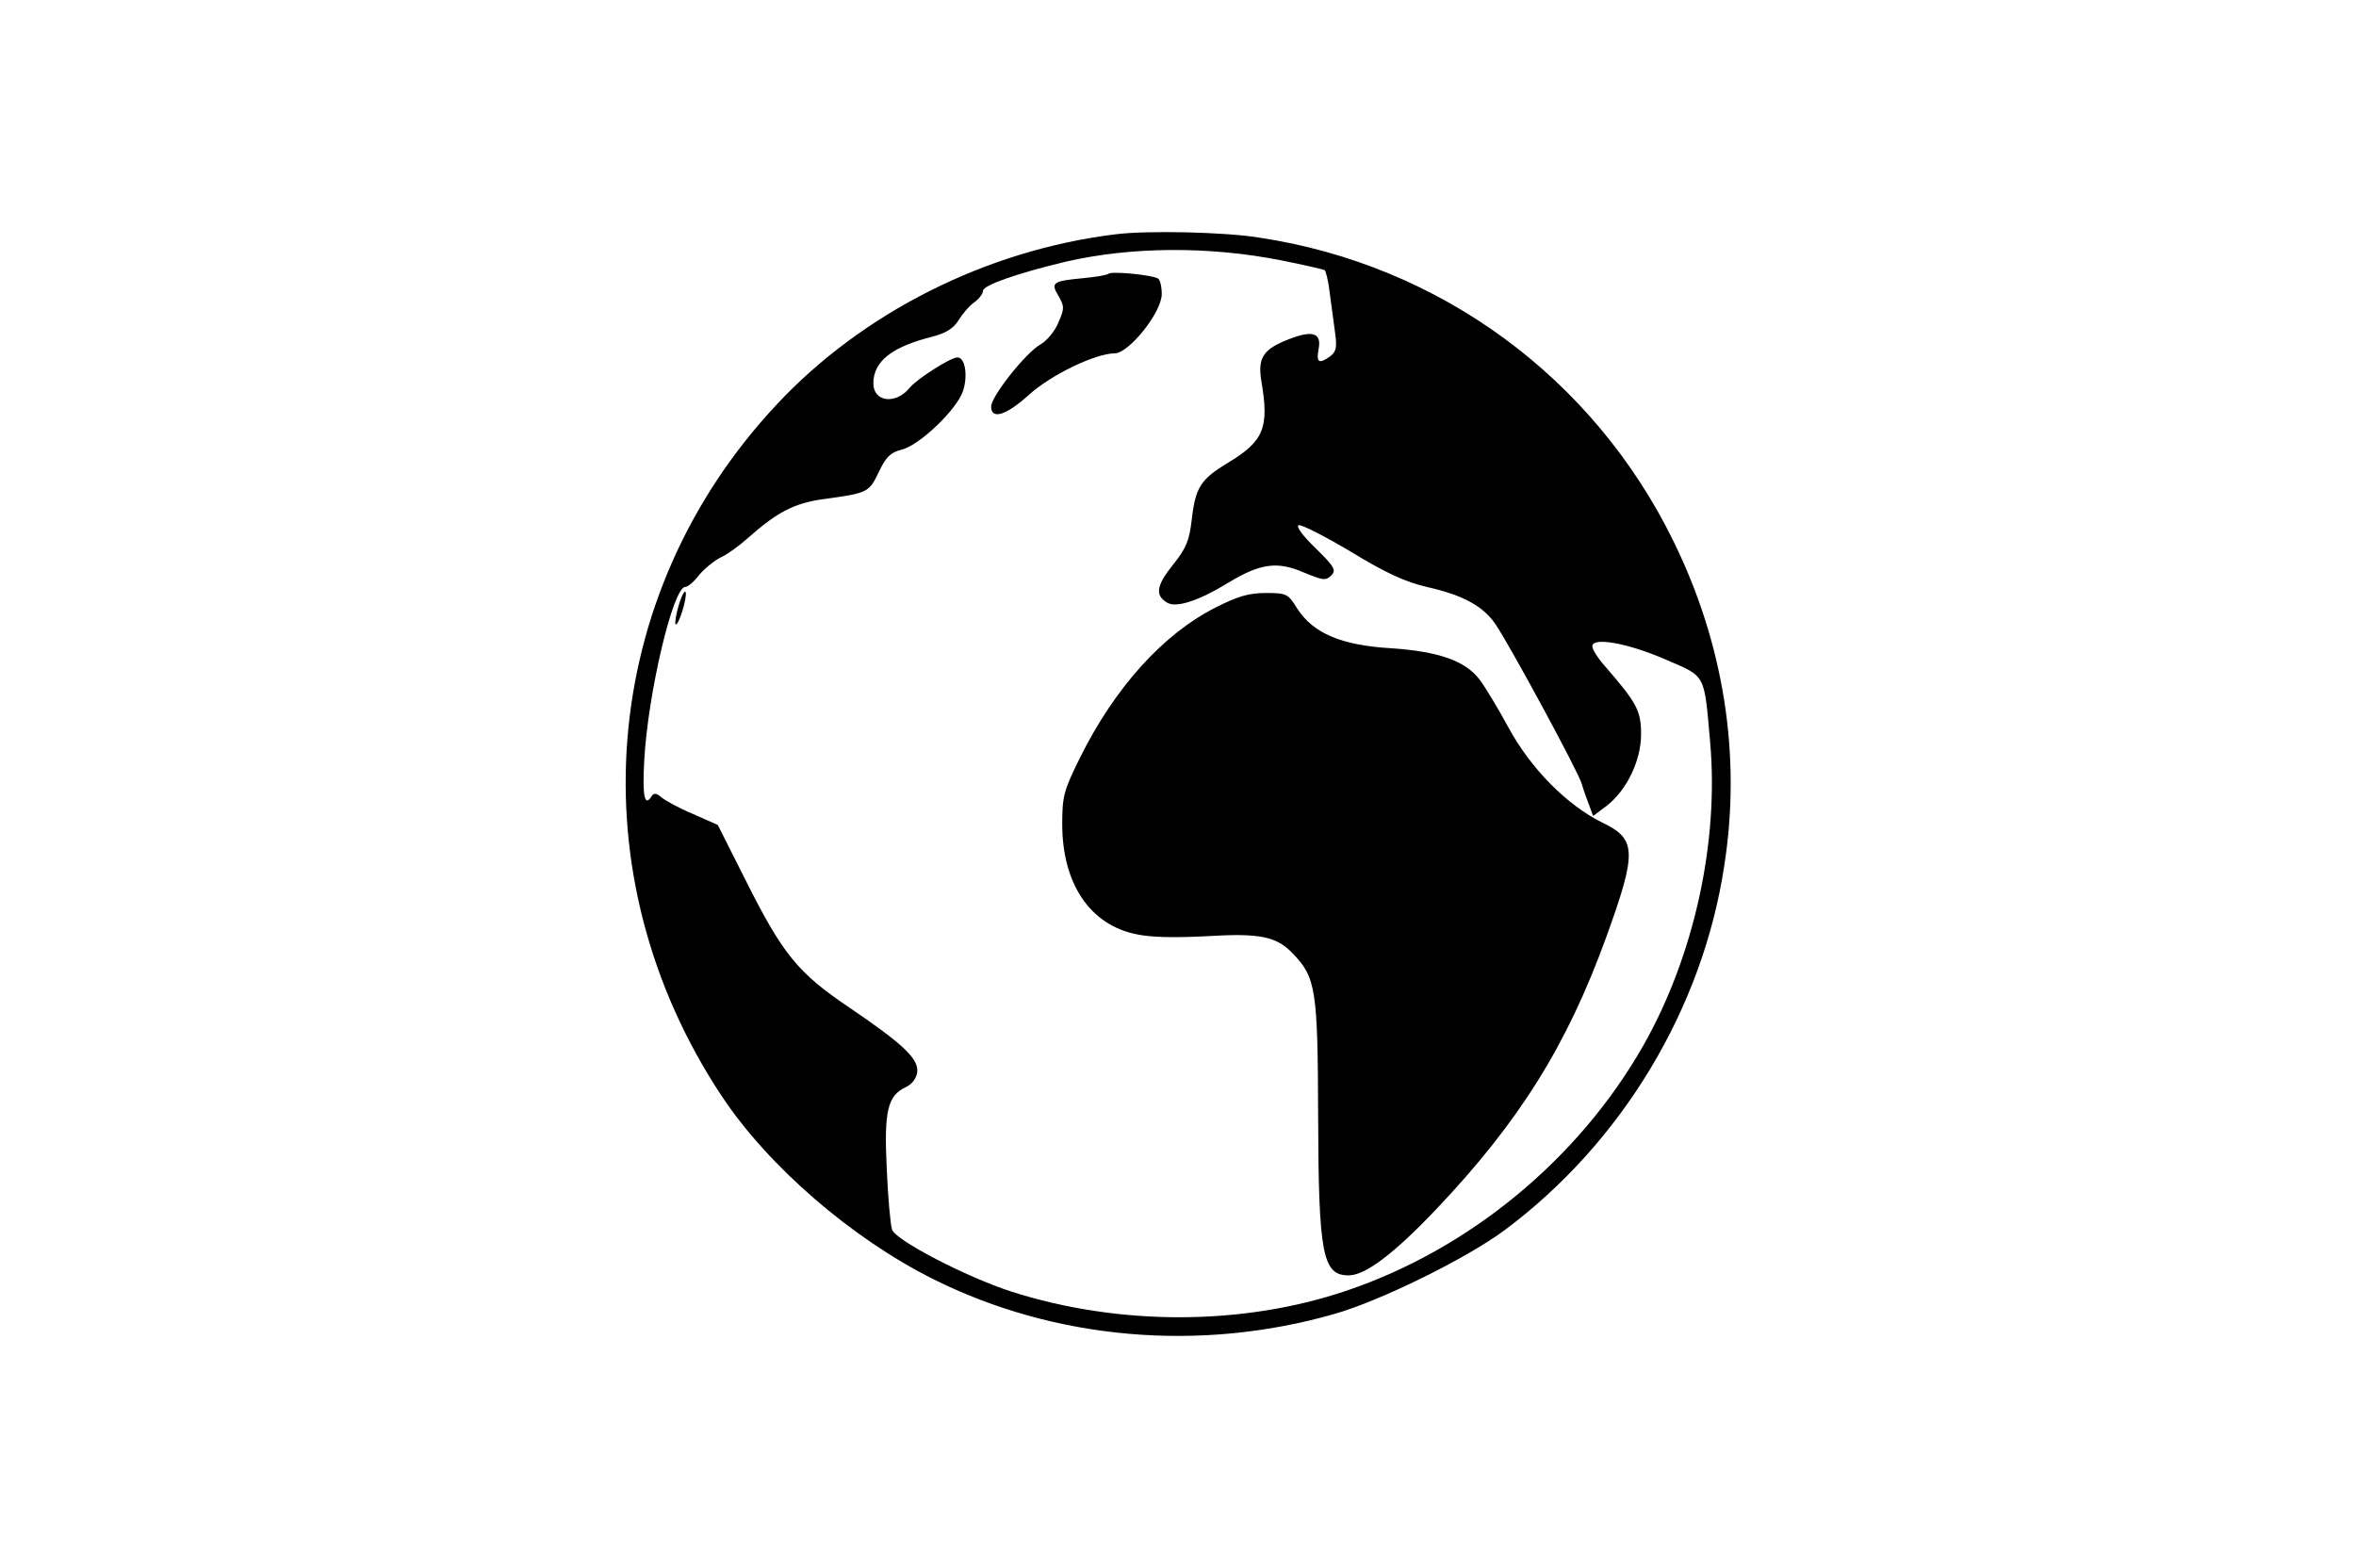
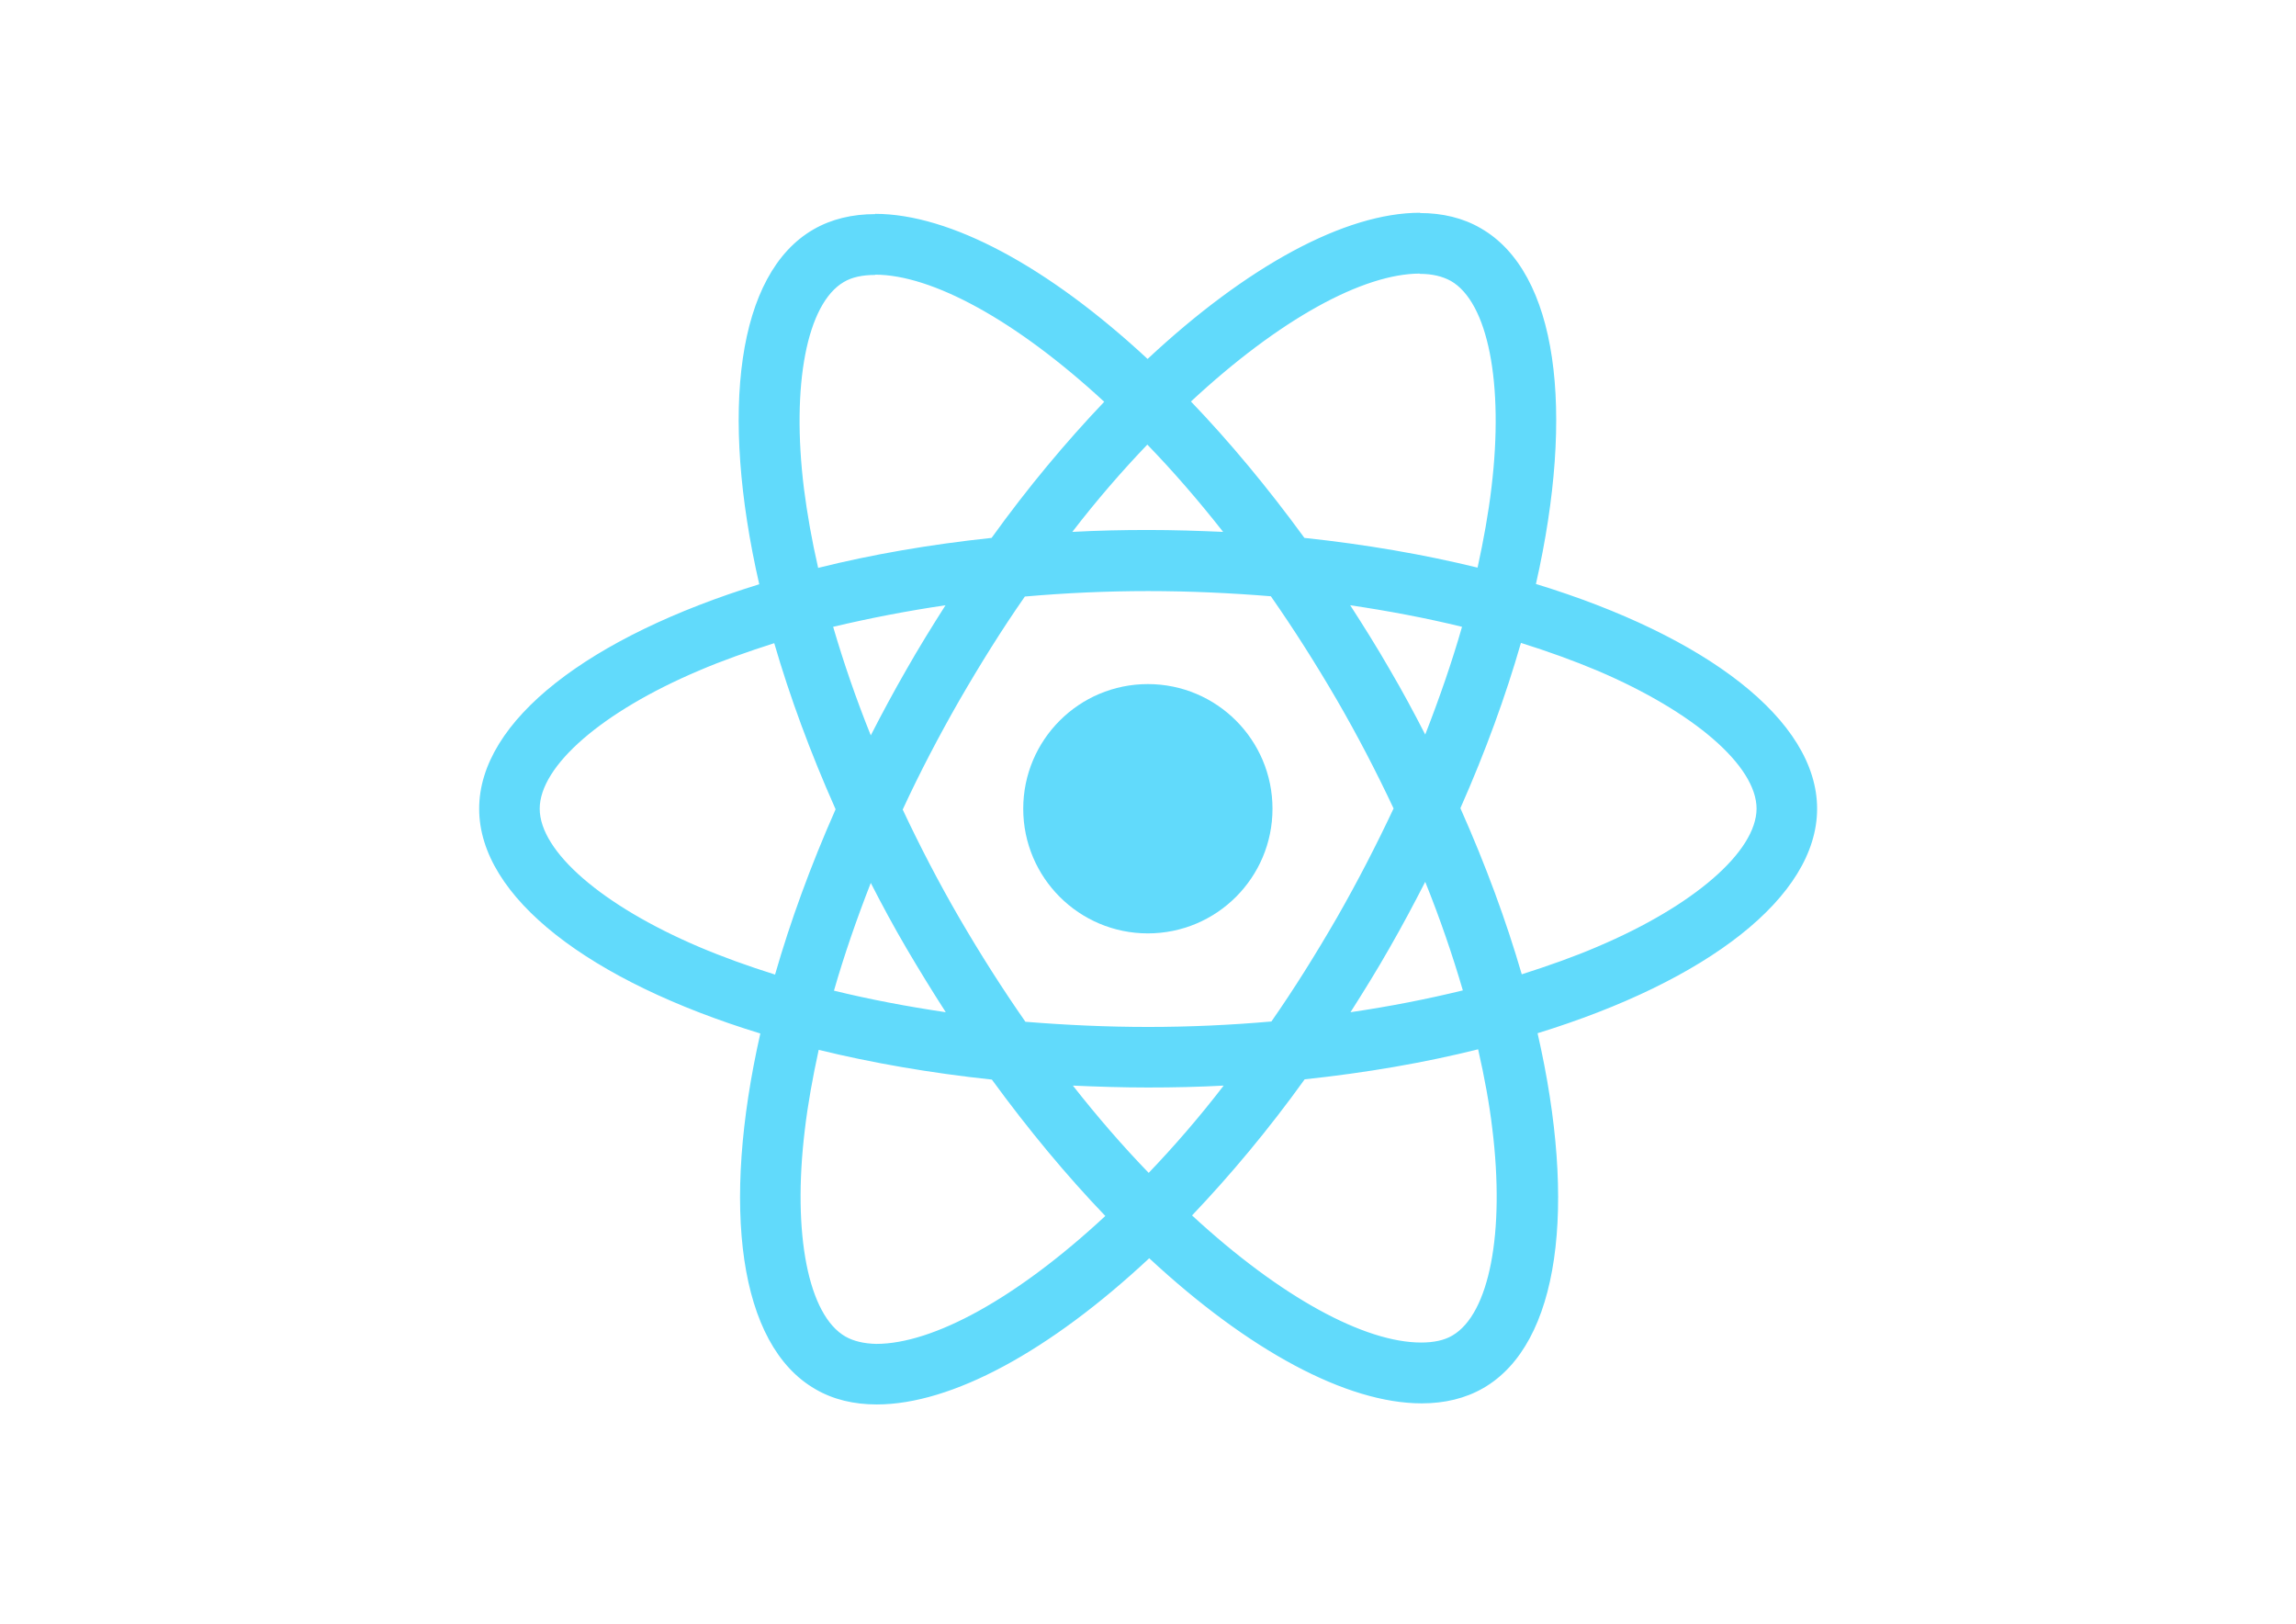
- <svg xmlns="http://www.w3.org/2000/svg" version="1.0" width="580pt" height="386pt" viewBox="0 0 580 386" preserveAspectRatio="xMidYMid meet">
-   <g transform="translate(0,386) scale(0.1,-0.1)" fill="#000000" stroke="none">
-     <path d="M2745 3283 c-317 -39 -622 -193 -833 -419 -440 -470 -495 -1160 -135 -1703 115 -173 320 -350 520 -450 300 -150 657 -181 988 -86 113 32 328 138 420 207 288 215 487 545 540 898 42 270 -1 544 -125 797 -197 403 -575 681 -1020 748 -86 14 -279 18 -355 8z m409 -64 c55 -11 103 -22 107 -24 3 -3 9 -26 12 -52 4 -27 9 -70 13 -97 6 -41 4 -51 -11 -63 -28 -20 -35 -16 -29 17 8 39 -13 48 -70 26 -66 -25 -80 -46 -71 -103 20 -116 7 -149 -83 -203 -66 -40 -79 -60 -88 -138 -6 -52 -13 -71 -46 -112 -41 -51 -45 -75 -16 -93 22 -15 78 3 153 49 78 47 120 53 186 24 46 -19 53 -20 66 -7 13 13 9 21 -38 67 -32 31 -49 54 -42 57 7 2 64 -27 128 -65 87 -53 133 -74 187 -87 90 -20 141 -48 171 -94 39 -59 204 -364 211 -391 4 -14 12 -37 18 -52 l10 -27 32 24 c50 38 86 112 86 177 0 58 -10 77 -89 168 -17 19 -31 41 -31 49 0 23 87 8 181 -33 99 -43 94 -32 109 -203 22 -248 -40 -528 -165 -748 -159 -279 -428 -501 -731 -603 -254 -86 -558 -87 -824 -2 -109 35 -287 127 -294 153 -4 12 -10 79 -13 149 -7 142 2 180 46 201 16 7 27 22 29 37 4 33 -34 69 -168 160 -126 85 -163 130 -256 316 l-67 133 -61 27 c-34 14 -68 33 -78 41 -11 10 -18 11 -23 4 -18 -30 -24 -3 -19 87 9 165 71 427 101 427 6 0 21 12 33 28 12 15 36 35 53 44 18 8 49 31 69 49 71 63 113 85 184 95 110 15 113 16 137 66 18 38 29 49 57 56 44 11 136 99 151 145 12 38 5 82 -14 82 -17 0 -98 -52 -117 -74 -34 -43 -90 -36 -90 10 0 54 45 90 145 115 34 9 52 20 65 41 10 16 27 36 39 44 11 8 21 21 21 28 0 14 87 44 205 72 161 37 352 38 529 3z" />
-     <path d="M2729 3186 c-3 -3 -31 -8 -64 -11 -74 -7 -79 -11 -59 -44 14 -25 15 -30 0 -64 -8 -21 -28 -45 -43 -54 -37 -20 -123 -129 -123 -154 0 -33 37 -22 93 29 54 49 164 102 211 102 35 0 116 101 116 146 0 18 -4 35 -9 38 -13 9 -115 19 -122 12z" />
-     <path d="M1671 2370 c-7 -23 -10 -44 -8 -47 7 -6 29 65 25 79 -2 6 -10 -8 -17 -32z" />
-     <path d="M2994 2365 c-130 -65 -250 -198 -336 -372 -39 -79 -43 -93 -43 -162 0 -146 68 -248 182 -271 35 -8 96 -9 172 -5 133 8 173 0 214 -43 57 -59 61 -90 62 -402 1 -339 11 -390 75 -390 41 0 110 52 214 161 206 217 323 404 420 671 76 210 75 242 -8 282 -88 43 -177 133 -232 234 -26 48 -58 101 -71 118 -35 47 -101 70 -218 78 -123 7 -192 37 -231 97 -23 37 -26 39 -78 39 -41 0 -69 -8 -122 -35z" />
+ <svg xmlns="http://www.w3.org/2000/svg" viewBox="0 0 841.9 595.3">
+   <g fill="#61DAFB">
+     <path d="M666.3 296.5c0-32.5-40.7-63.3-103.1-82.4 14.4-63.6 8-114.2-20.2-130.4-6.5-3.8-14.1-5.6-22.4-5.6v22.3c4.6 0 8.3.9 11.4 2.6 13.6 7.8 19.5 37.5 14.9 75.7-1.1 9.4-2.9 19.3-5.1 29.4-19.6-4.8-41-8.5-63.5-10.9-13.5-18.5-27.5-35.3-41.6-50 32.6-30.3 63.2-46.9 84-46.9V78c-27.5 0-63.5 19.6-99.9 53.6-36.4-33.8-72.4-53.2-99.9-53.2v22.3c20.7 0 51.4 16.5 84 46.6-14 14.7-28 31.4-41.3 49.9-22.6 2.4-44 6.1-63.6 11-2.3-10-4-19.7-5.2-29-4.7-38.2 1.1-67.9 14.6-75.8 3-1.8 6.9-2.6 11.5-2.6V78.5c-8.4 0-16 1.8-22.6 5.6-28.1 16.2-34.4 66.7-19.9 130.1-62.2 19.2-102.7 49.9-102.7 82.3 0 32.5 40.7 63.3 103.1 82.4-14.4 63.6-8 114.2 20.2 130.4 6.5 3.8 14.1 5.6 22.5 5.6 27.5 0 63.5-19.6 99.9-53.6 36.4 33.8 72.4 53.2 99.9 53.2 8.4 0 16-1.8 22.6-5.6 28.1-16.2 34.4-66.7 19.9-130.1 62-19.1 102.5-49.9 102.5-82.3zm-130.2-66.7c-3.7 12.9-8.3 26.2-13.5 39.5-4.1-8-8.4-16-13.1-24-4.6-8-9.5-15.8-14.4-23.4 14.2 2.1 27.9 4.7 41 7.9zm-45.8 106.5c-7.8 13.5-15.8 26.3-24.1 38.2-14.9 1.3-30 2-45.2 2-15.1 0-30.2-.7-45-1.9-8.3-11.9-16.4-24.6-24.2-38-7.6-13.1-14.5-26.4-20.8-39.8 6.2-13.4 13.2-26.8 20.7-39.9 7.8-13.5 15.8-26.3 24.1-38.2 14.9-1.3 30-2 45.2-2 15.1 0 30.2.7 45 1.9 8.3 11.9 16.4 24.6 24.2 38 7.6 13.1 14.5 26.4 20.8 39.8-6.3 13.4-13.2 26.8-20.7 39.9zm32.3-13c5.4 13.4 10 26.8 13.8 39.8-13.1 3.2-26.9 5.9-41.2 8 4.9-7.7 9.8-15.6 14.4-23.7 4.6-8 8.9-16.1 13-24.1zM421.2 430c-9.3-9.6-18.6-20.3-27.8-32 9 .4 18.2.7 27.5.7 9.4 0 18.7-.2 27.8-.7-9 11.7-18.3 22.4-27.5 32zm-74.4-58.9c-14.2-2.1-27.9-4.7-41-7.9 3.7-12.9 8.3-26.2 13.5-39.5 4.1 8 8.4 16 13.1 24 4.7 8 9.5 15.8 14.4 23.4zM420.7 163c9.3 9.6 18.6 20.3 27.8 32-9-.4-18.2-.7-27.5-.7-9.4 0-18.7.2-27.8.7 9-11.7 18.3-22.4 27.5-32zm-74 58.9c-4.9 7.7-9.8 15.6-14.4 23.7-4.6 8-8.9 16-13 24-5.4-13.4-10-26.8-13.8-39.8 13.1-3.1 26.9-5.8 41.2-7.9zm-90.5 125.2c-35.4-15.1-58.3-34.9-58.3-50.6 0-15.7 22.9-35.6 58.3-50.6 8.6-3.7 18-7 27.7-10.1 5.7 19.6 13.2 40 22.5 60.9-9.2 20.8-16.6 41.1-22.2 60.6-9.9-3.1-19.3-6.5-28-10.2zM310 490c-13.6-7.8-19.5-37.5-14.9-75.7 1.1-9.4 2.9-19.3 5.1-29.4 19.6 4.8 41 8.5 63.5 10.9 13.5 18.5 27.5 35.3 41.6 50-32.6 30.3-63.2 46.9-84 46.9-4.5-.1-8.3-1-11.3-2.7zm237.2-76.2c4.7 38.2-1.1 67.9-14.6 75.8-3 1.8-6.9 2.6-11.5 2.6-20.7 0-51.4-16.5-84-46.6 14-14.7 28-31.4 41.3-49.9 22.6-2.4 44-6.1 63.6-11 2.3 10.1 4.1 19.8 5.2 29.1zm38.5-66.7c-8.6 3.7-18 7-27.7 10.1-5.7-19.6-13.2-40-22.5-60.9 9.2-20.8 16.6-41.1 22.2-60.6 9.9 3.1 19.3 6.5 28.1 10.2 35.4 15.1 58.3 34.9 58.3 50.6-.1 15.7-23 35.6-58.4 50.6zM320.8 78.4z" />
+     <circle cx="420.9" cy="296.5" r="45.7" />
+     <path d="M520.5 78.1z" />
  </g>
</svg>
